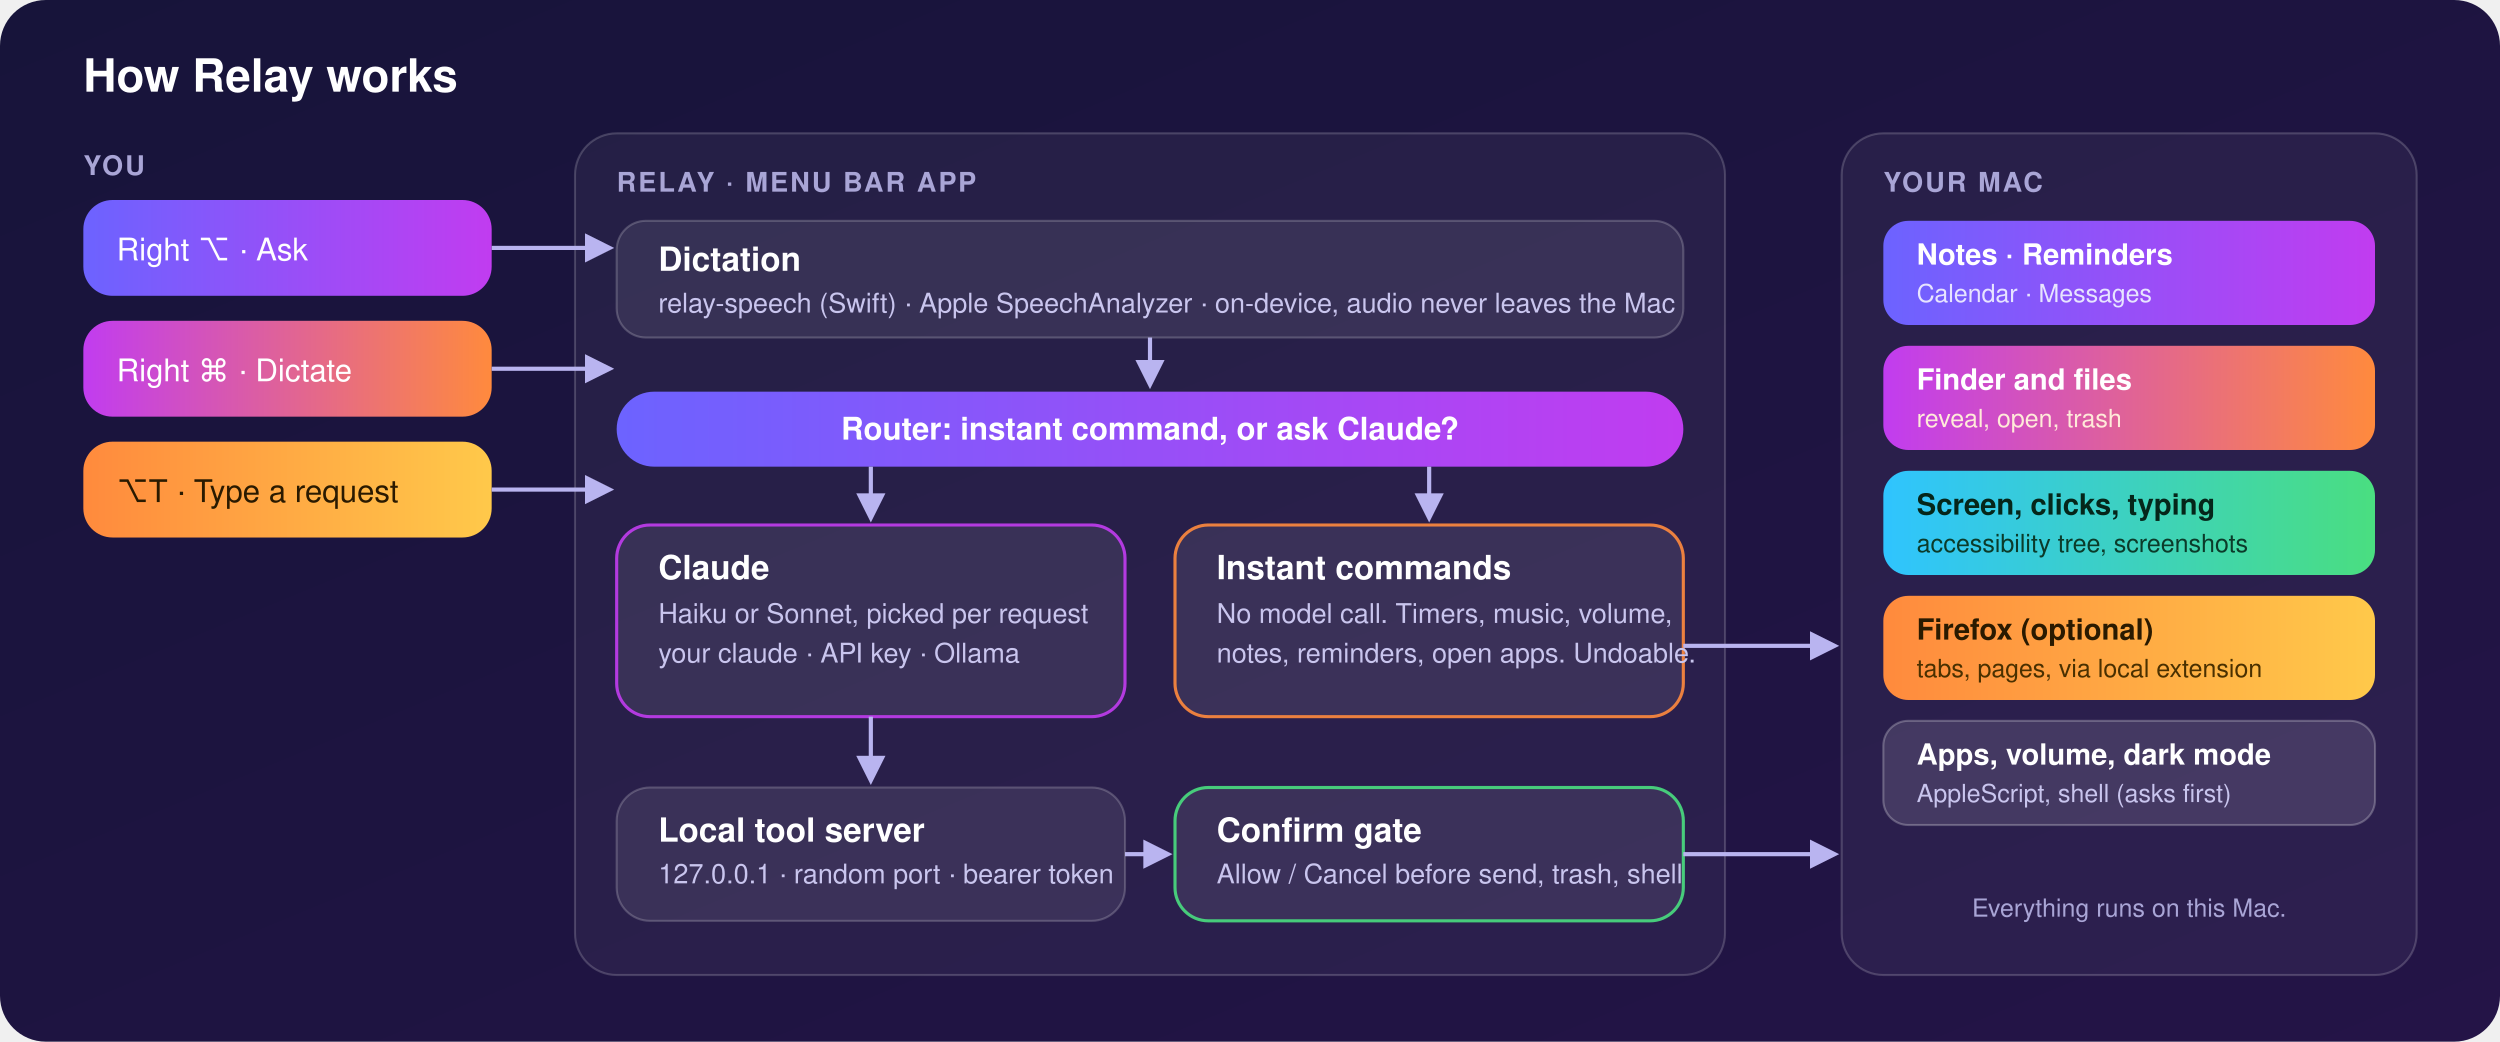
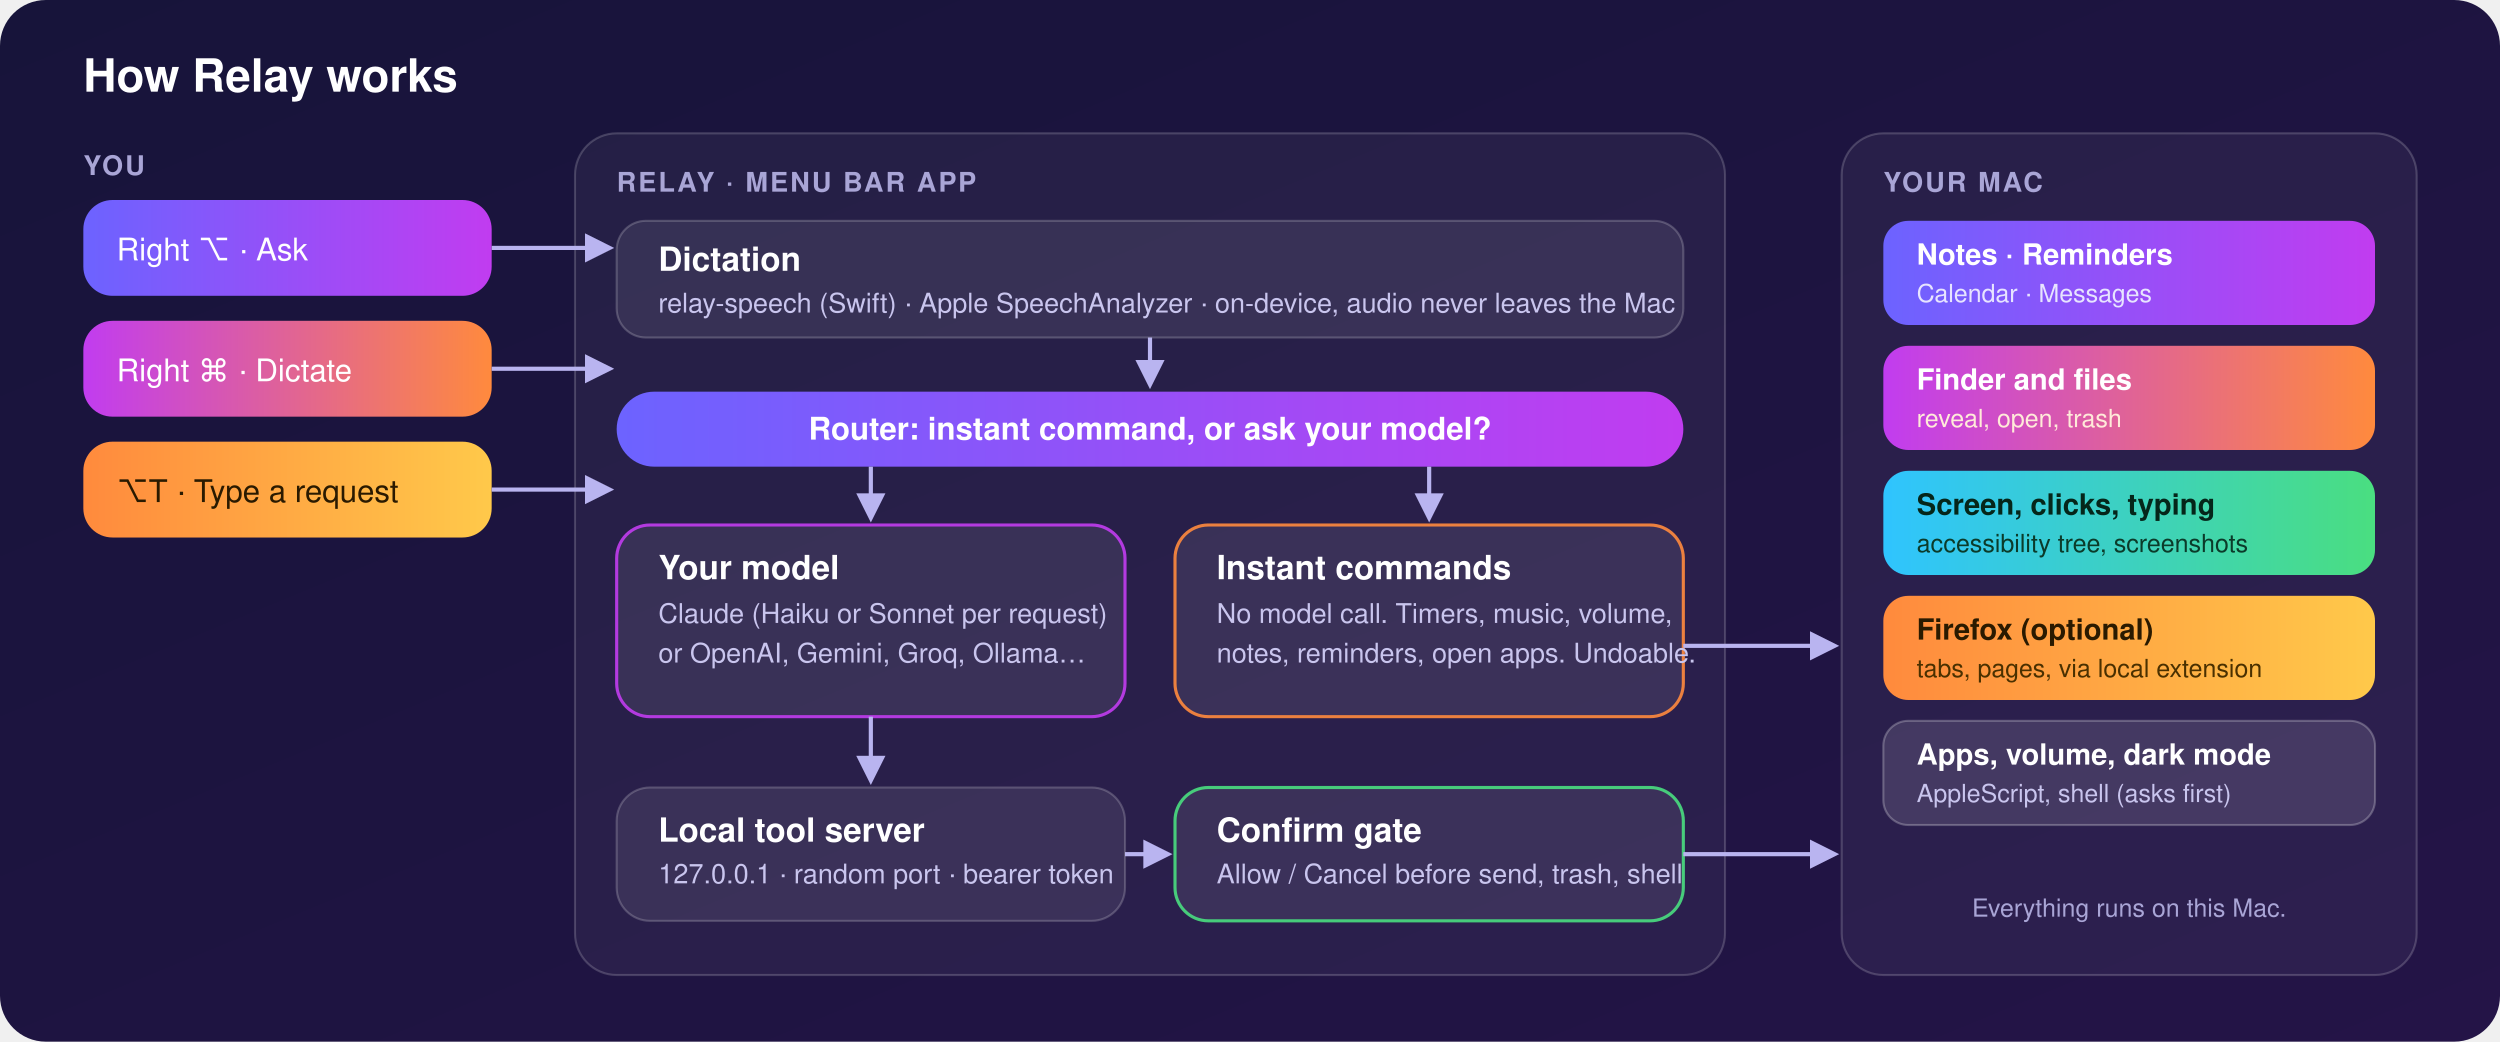
- <svg xmlns="http://www.w3.org/2000/svg" viewBox="0 0 1200 500" width="1200" height="500" role="img" aria-label="How Relay works: your voice goes through on-device dictation to a router that either runs an instant command or asks Claude; Claude uses a local tool server, a confirmation gate guards risky actions, and the actions run on your Mac.">
+ <svg xmlns="http://www.w3.org/2000/svg" viewBox="0 0 1200 500" width="1200" height="500" role="img" aria-label="How Relay works: your voice goes through on-device dictation to a router that either runs an instant command or asks your model; the model uses a local tool server, a confirmation gate guards risky actions, and the actions run on your Mac.">
  <defs>
    <linearGradient id="card" x1="0" y1="0" x2="1" y2="1">
      <stop offset="0" stop-color="#17143A" />
      <stop offset="1" stop-color="#241447" />
    </linearGradient>
    <linearGradient id="a" x1="0" x2="1">
      <stop offset="0" stop-color="#6C63FF" />
      <stop offset="1" stop-color="#C13CF0" />
    </linearGradient>
    <linearGradient id="b" x1="0" x2="1">
      <stop offset="0" stop-color="#C13CF0" />
      <stop offset="1" stop-color="#FF8A3D" />
    </linearGradient>
    <linearGradient id="c" x1="0" x2="1">
      <stop offset="0" stop-color="#2FC4FF" />
      <stop offset="1" stop-color="#4ADE80" />
    </linearGradient>
    <linearGradient id="d" x1="0" x2="1">
      <stop offset="0" stop-color="#FF8A3D" />
      <stop offset="1" stop-color="#FFC94A" />
    </linearGradient>
    <marker id="ar" viewBox="0 0 10 10" refX="8" refY="5" markerWidth="7" markerHeight="7" orient="auto-start-reverse">
      <path d="M0 0L10 5L0 10z" fill="#B9B4F0" />
    </marker>
  </defs>
  <g font-family="-apple-system, BlinkMacSystemFont, 'SF Pro Text', 'Segoe UI', Helvetica, Arial, sans-serif">
    <rect width="1200" height="500" rx="22" fill="url(#card)" />
    <text x="40" y="44" fill="#fff" font-size="22" font-weight="700">How Relay works</text>
    <text x="40" y="84" fill="#A9A5D6" font-size="13" font-weight="600" letter-spacing="1">YOU</text>
    <g font-size="15" fill="#fff">
      <rect x="40" y="96" width="196" height="46" rx="14" fill="url(#a)" />
      <text x="56" y="125">Right ⌥  ·  Ask</text>
      <rect x="40" y="154" width="196" height="46" rx="14" fill="url(#b)" />
      <text x="56" y="183">Right ⌘  ·  Dictate</text>
      <rect x="40" y="212" width="196" height="46" rx="14" fill="url(#d)" />
      <text x="56" y="241" fill="#2A1A00">⌥T  ·  Type a request</text>
    </g>
    <rect x="276" y="64" width="552" height="404" rx="20" fill="#fff" fill-opacity="0.05" stroke="#fff" stroke-opacity="0.18" />
    <text x="296" y="92" fill="#A9A5D6" font-size="13" font-weight="600" letter-spacing="1">RELAY  ·  MENU BAR APP</text>
    <rect x="296" y="106" width="512" height="56" rx="14" fill="#fff" fill-opacity="0.08" stroke="#fff" stroke-opacity="0.2" />
    <text x="316" y="130" fill="#fff" font-size="16" font-weight="600">Dictation</text>
    <text x="316" y="150" fill="#C9C5EE" font-size="13">relay-speech (Swift) · Apple SpeechAnalyzer · on-device, audio never leaves the Mac</text>
    <rect x="296" y="188" width="512" height="36" rx="18" fill="url(#a)" />
-     <text x="552" y="211" fill="#fff" font-size="15" font-weight="600" text-anchor="middle">Router: instant command, or ask Claude?</text>
+     <text x="552" y="211" fill="#fff" font-size="15" font-weight="600" text-anchor="middle">Router: instant command, or ask your model?</text>
    <rect x="296" y="252" width="244" height="92" rx="16" fill="#fff" fill-opacity="0.08" stroke="#C13CF0" stroke-opacity="0.9" stroke-width="1.5" />
-     <text x="316" y="278" fill="#fff" font-size="16" font-weight="600">Claude</text>
-     <text x="316" y="299" fill="#C9C5EE" font-size="13">Haiku or Sonnet, picked per request</text>
-     <text x="316" y="318" fill="#C9C5EE" font-size="13">your claude · API key · Ollama</text>
+     <text x="316" y="278" fill="#fff" font-size="16" font-weight="600">Your model</text>
+     <text x="316" y="299" fill="#C9C5EE" font-size="13">Claude (Haiku or Sonnet per request)</text>
+     <text x="316" y="318" fill="#C9C5EE" font-size="13">or OpenAI, Gemini, Groq, Ollama…</text>
    <rect x="564" y="252" width="244" height="92" rx="16" fill="#fff" fill-opacity="0.08" stroke="#FF8A3D" stroke-opacity="0.9" stroke-width="1.5" />
    <text x="584" y="278" fill="#fff" font-size="16" font-weight="600">Instant commands</text>
    <text x="584" y="299" fill="#C9C5EE" font-size="13">No model call. Timers, music, volume,</text>
    <text x="584" y="318" fill="#C9C5EE" font-size="13">notes, reminders, open apps. Undoable.</text>
    <rect x="296" y="378" width="244" height="64" rx="16" fill="#fff" fill-opacity="0.08" stroke="#fff" stroke-opacity="0.2" />
    <text x="316" y="404" fill="#fff" font-size="16" font-weight="600">Local tool server</text>
    <text x="316" y="424" fill="#C9C5EE" font-size="13">127.0.0.1 · random port · bearer token</text>
    <rect x="564" y="378" width="244" height="64" rx="16" fill="#fff" fill-opacity="0.08" stroke="#4ADE80" stroke-opacity="0.9" stroke-width="1.5" />
    <text x="584" y="404" fill="#fff" font-size="16" font-weight="600">Confirm gate</text>
    <text x="584" y="424" fill="#C9C5EE" font-size="13">Allow / Cancel before send, trash, shell</text>
    <rect x="884" y="64" width="276" height="404" rx="20" fill="#fff" fill-opacity="0.05" stroke="#fff" stroke-opacity="0.18" />
    <text x="904" y="92" fill="#A9A5D6" font-size="13" font-weight="600" letter-spacing="1">YOUR MAC</text>
    <g font-size="14" fill="#fff">
      <rect x="904" y="106" width="236" height="50" rx="12" fill="url(#a)" />
      <text x="920" y="127" font-weight="600">Notes · Reminders</text>
      <text x="920" y="145" fill="#E7E4FF" font-size="12">Calendar · Messages</text>
      <rect x="904" y="166" width="236" height="50" rx="12" fill="url(#b)" />
      <text x="920" y="187" font-weight="600">Finder and files</text>
      <text x="920" y="205" fill="#FFEAD9" font-size="12">reveal, open, trash</text>
      <rect x="904" y="226" width="236" height="50" rx="12" fill="url(#c)" />
      <text x="920" y="247" font-weight="600" fill="#05261A">Screen, clicks, typing</text>
      <text x="920" y="265" fill="#0B3B2A" font-size="12">accessibility tree, screenshots</text>
      <rect x="904" y="286" width="236" height="50" rx="12" fill="url(#d)" />
      <text x="920" y="307" font-weight="600" fill="#2A1A00">Firefox (optional)</text>
      <text x="920" y="325" fill="#4A3000" font-size="12">tabs, pages, via local extension</text>
      <rect x="904" y="346" width="236" height="50" rx="12" fill="#fff" fill-opacity="0.12" stroke="#fff" stroke-opacity="0.25" />
      <text x="920" y="367" font-weight="600">Apps, volume, dark mode</text>
      <text x="920" y="385" fill="#C9C5EE" font-size="12">AppleScript, shell (asks first)</text>
    </g>
    <text x="1022" y="440" fill="#A9A5D6" font-size="12" text-anchor="middle">Everything runs on this Mac.</text>
    <g stroke="#B9B4F0" stroke-width="2" fill="none" marker-end="url(#ar)">
      <path d="M236 119H292" />
      <path d="M236 177H292" />
      <path d="M236 235H292" />
      <path d="M552 162V184" />
      <path d="M418 224V248" />
      <path d="M686 224V248" />
      <path d="M418 344V374" />
      <path d="M540 410H560" />
      <path d="M808 310H880" />
      <path d="M808 410H880" />
    </g>
  </g>
</svg>
